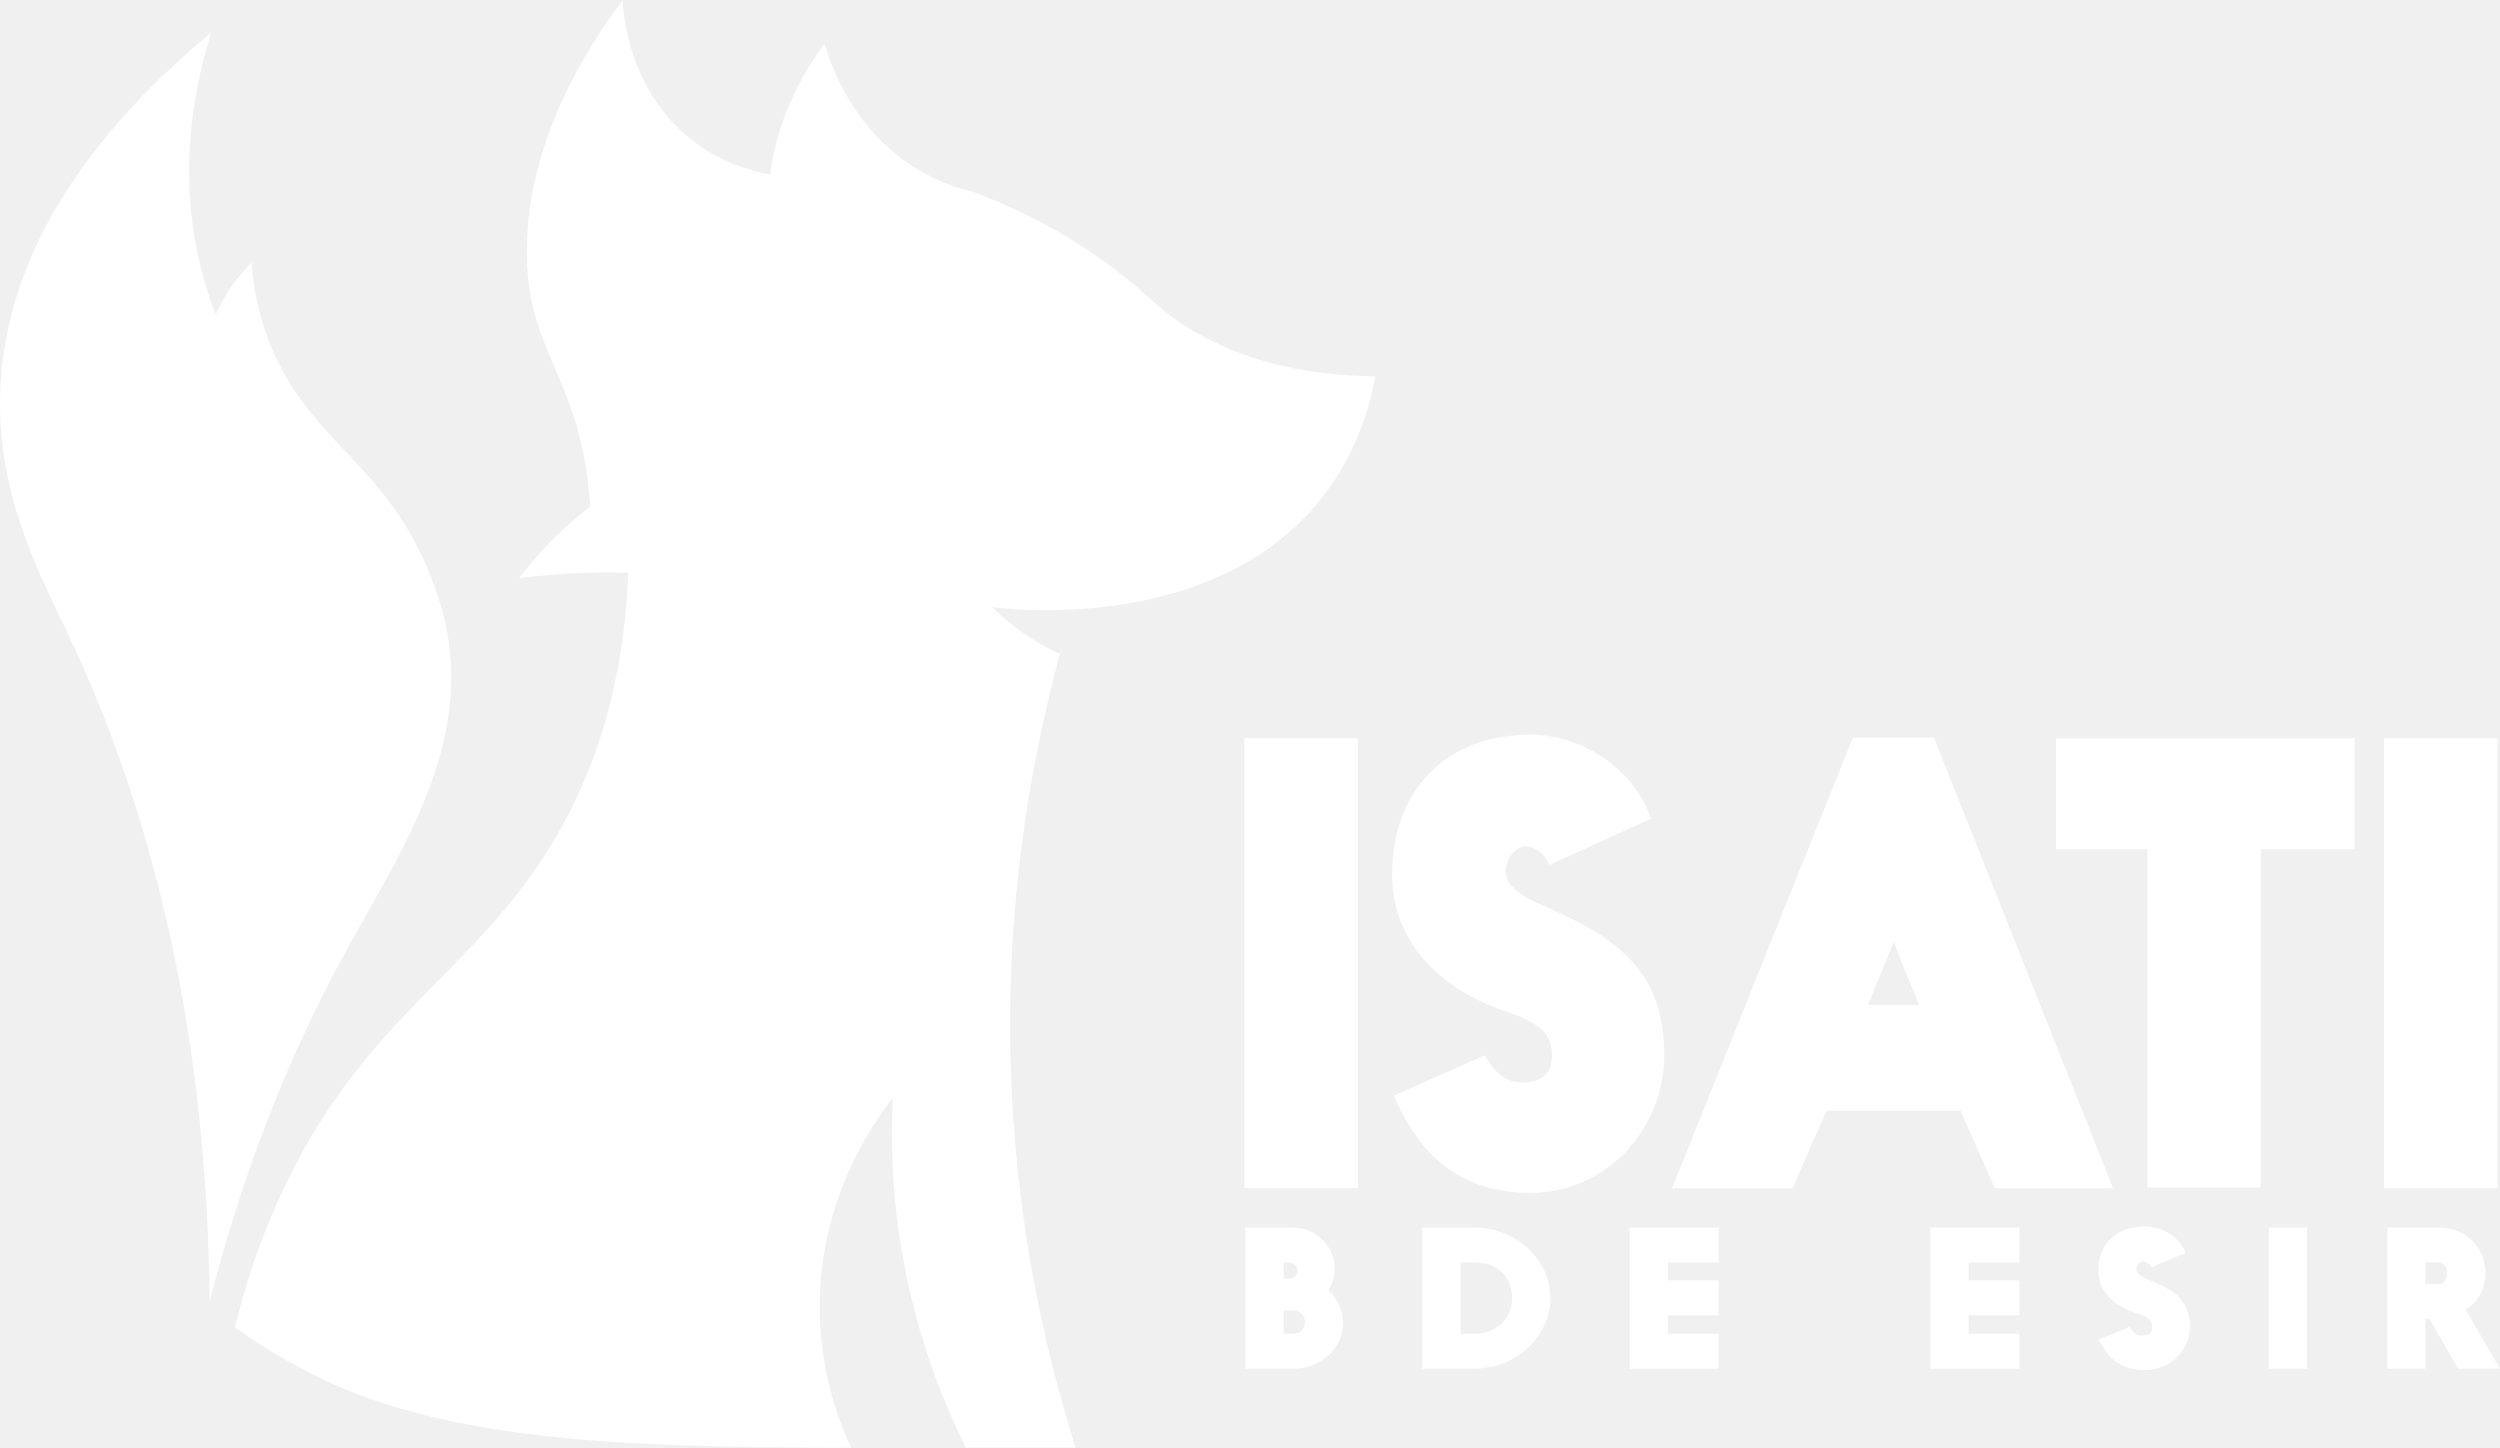
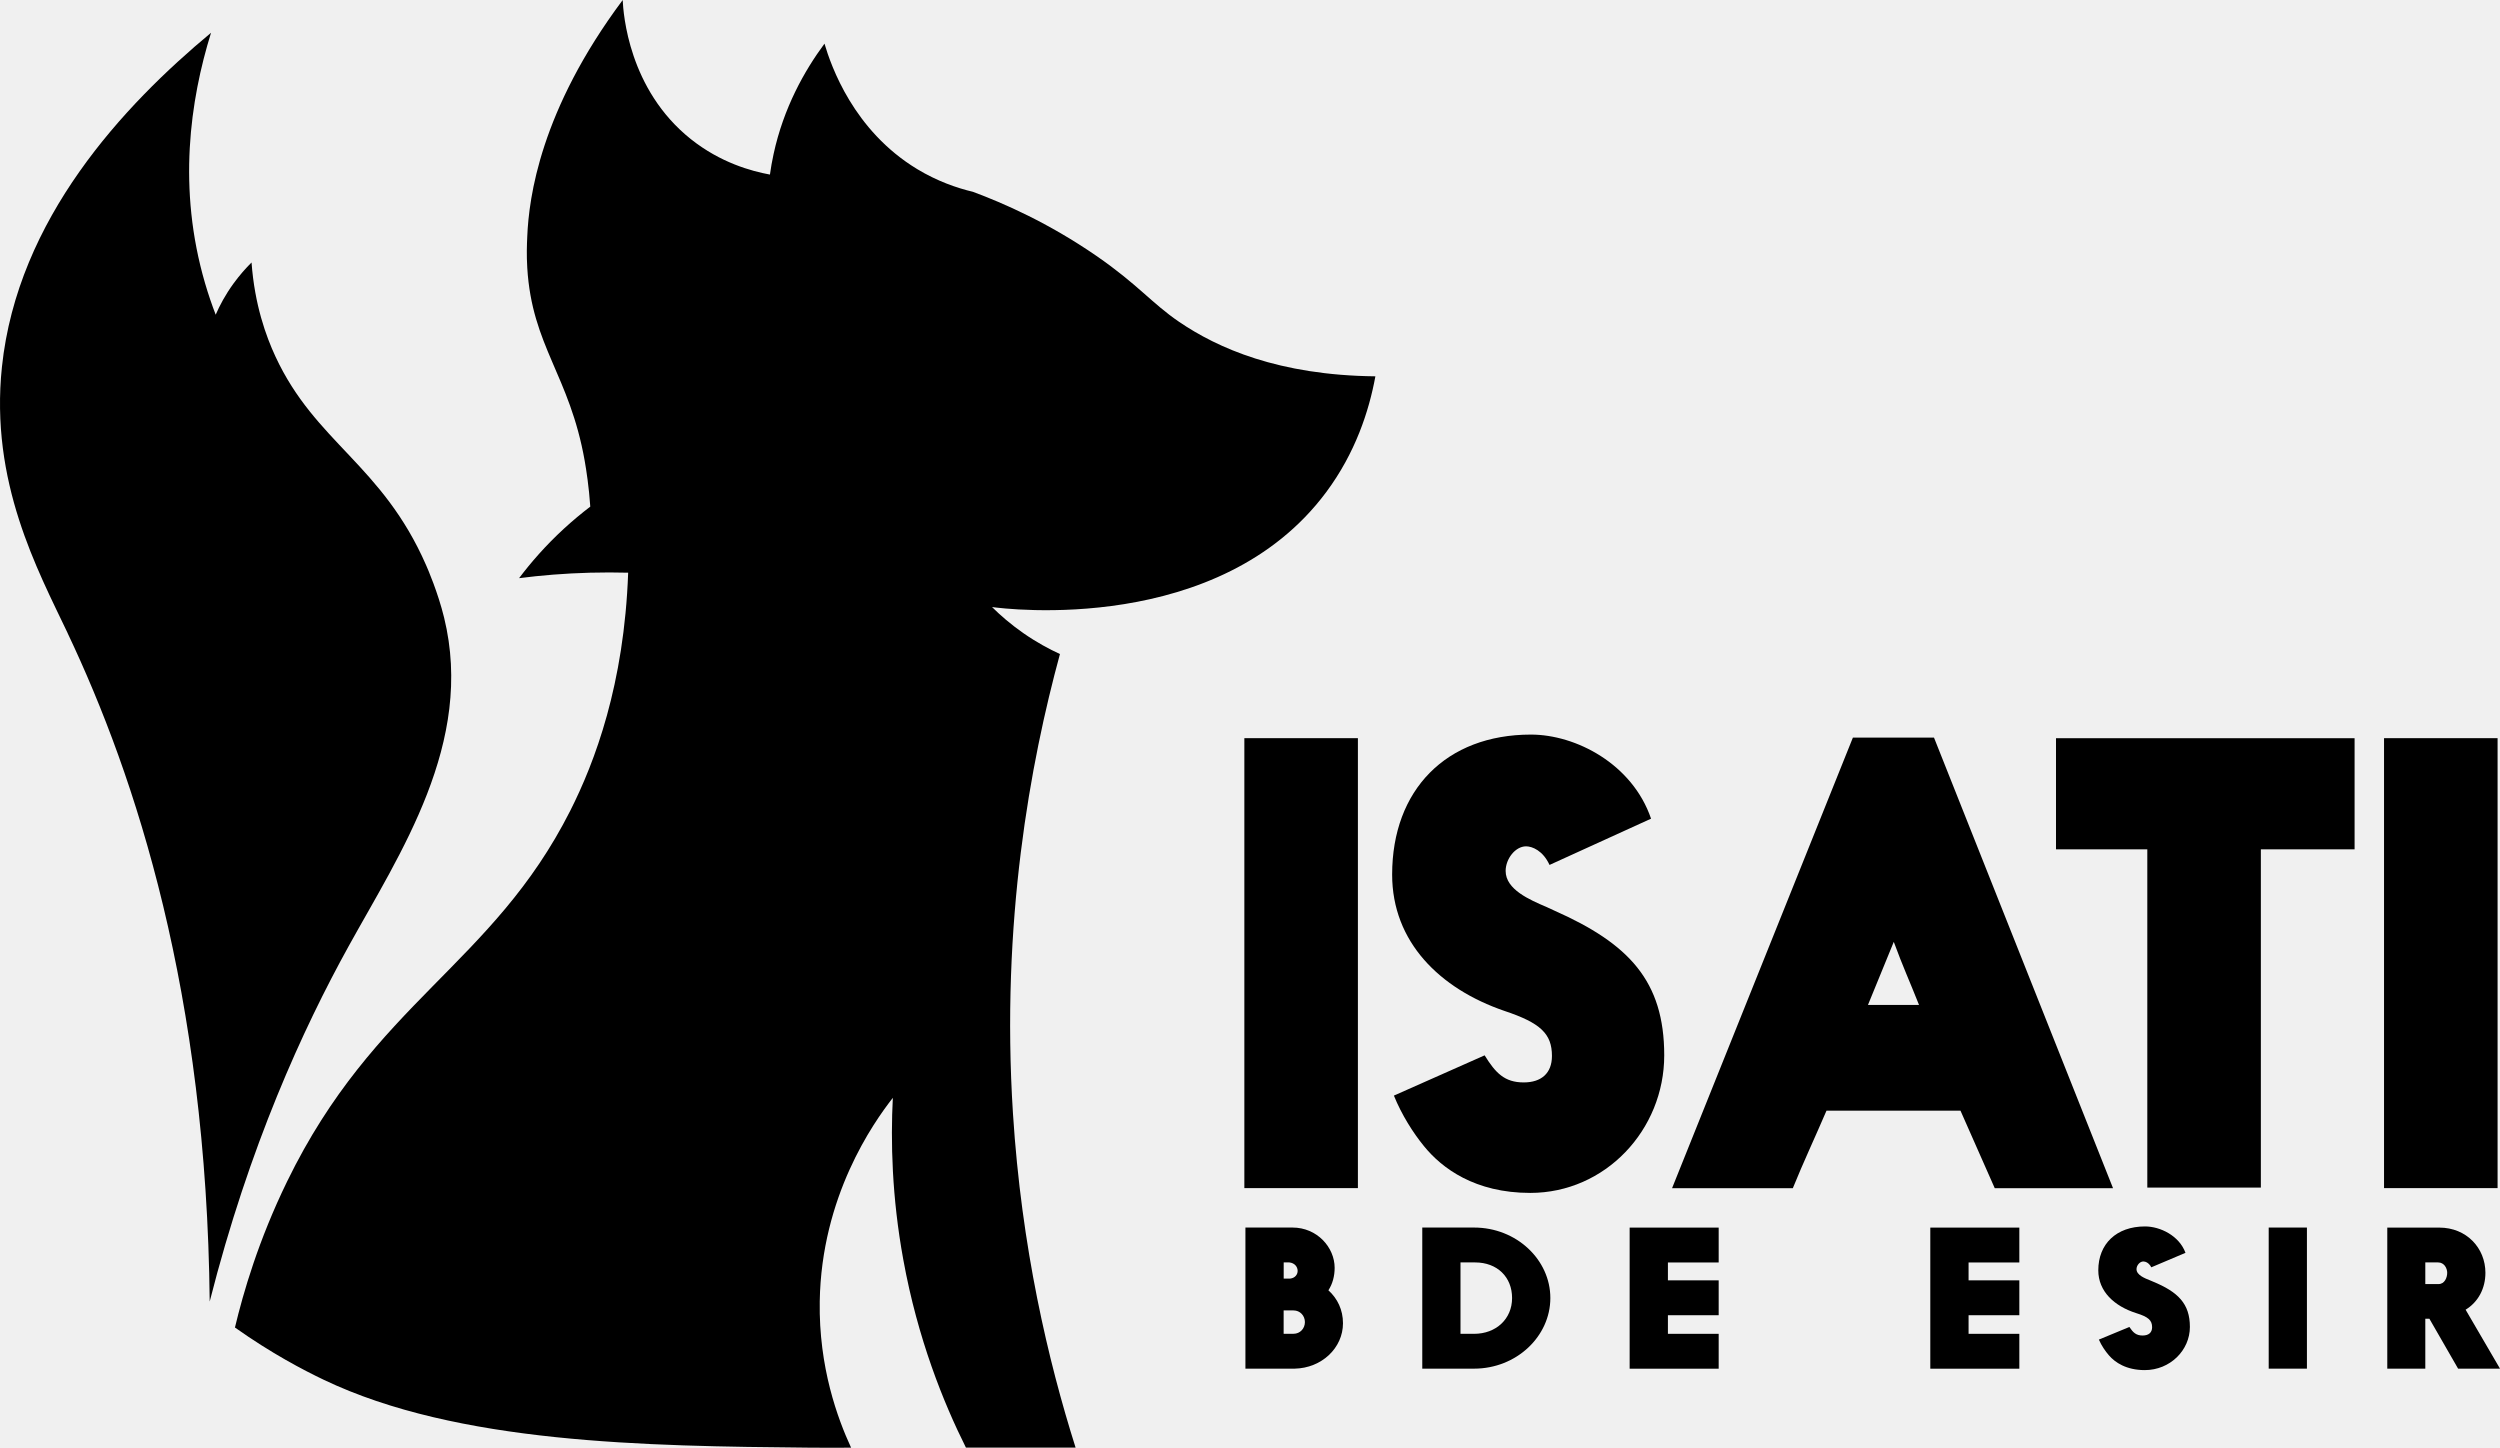
<svg xmlns="http://www.w3.org/2000/svg" id="Calque_2" viewBox="0 0 516.11 298.88">
  <g id="Calque_1-2" data-name="Calque_1">
    <g>
-       <path d="M13.97,130.71C7.73,117.58-2.1,99.52.4,75.74,3.61,45.16,25.52,21.76,43.57,6.76c-4.33,13.95-6.97,32.14-1.23,51.74.65,2.23,1.39,4.39,2.19,6.47.81-1.88,1.98-4.11,3.7-6.47,1.24-1.7,2.51-3.13,3.7-4.31.64,8.77,3,15.24,4.93,19.4,8.25,17.79,22.03,22.31,31.12,43.12.31.7,2.41,5.52,3.7,10.78,6.33,25.85-9.12,48.67-19.74,67.91-9.34,16.92-20.46,41.05-28.65,73.3-.64-63.67-15.2-108.19-29.32-137.97Z" fill="#fff" />
-       <path d="M48.5,274.07c1.72-7.2,4.85-18.01,10.78-30.18,18.02-36.98,42.37-44.69,58.45-76.53,5.06-10.02,11.13-26.03,11.95-49.13-2.53-.07-5.16-.07-7.88,0-5.24.14-10.13.55-14.64,1.13,2.41-3.2,5.45-6.71,9.24-10.2,1.86-1.71,3.7-3.23,5.46-4.57-.29-4.16-.8-7.44-1.15-9.44-3.12-17.7-10.89-23.67-11.86-39.88-.16-2.69-.08-4.64,0-6.47.34-8.01,2.67-25.99,19.7-48.79.14,2.8,1.2,18.45,14.07,28.71,6.13,4.88,12.52,6.62,16.33,7.32.19-1.37.43-2.78.75-4.23,2.07-9.56,6.35-17.17,10.51-22.8,1.36,4.59,5.97,17.93,19.14,25.9,4.13,2.49,8.15,3.89,11.51,4.69,6.29,2.34,15.53,6.36,25.52,13.25,8.52,5.88,11.41,9.76,17.02,13.58,7.95,5.41,20.53,11.05,40.54,11.26-1.32,7.22-4.15,15.84-10.16,23.92-22.04,29.61-66.16,24.11-68.98,23.71,1.69,1.68,3.83,3.55,6.47,5.39,2.73,1.9,5.32,3.29,7.55,4.31-6.1,22.39-12.22,55.25-9.7,94.85,1.76,27.67,7.26,51.05,12.93,68.98h-22.64c-4.64-9.29-9.95-22.42-12.93-38.8-2.37-12.98-2.62-24.43-2.16-33.41-4.09,5.24-14.74,20.36-15.09,42.04-.22,13.6,3.71,24.22,6.47,30.18-1.69.02-4.77.04-8.62,0-33.85-.32-72.62-.82-100.24-14.01-4.21-2.01-10.76-5.43-18.32-10.78Z" fill="#fff" />
+       <path d="M13.97,130.71C7.73,117.58-2.1,99.52.4,75.74,3.61,45.16,25.52,21.76,43.57,6.76c-4.33,13.95-6.97,32.14-1.23,51.74.65,2.23,1.39,4.39,2.19,6.47.81-1.88,1.98-4.11,3.7-6.47,1.24-1.7,2.51-3.13,3.7-4.31.64,8.77,3,15.24,4.93,19.4,8.25,17.79,22.03,22.31,31.12,43.12.31.7,2.41,5.52,3.7,10.78,6.33,25.85-9.12,48.67-19.74,67.91-9.34,16.92-20.46,41.05-28.65,73.3-.64-63.67-15.2-108.19-29.32-137.97Z" fill="currentColor" />
+       <path d="M48.5,274.07c1.72-7.2,4.85-18.01,10.78-30.18,18.02-36.98,42.37-44.69,58.45-76.53,5.06-10.02,11.13-26.03,11.95-49.13-2.53-.07-5.16-.07-7.88,0-5.24.14-10.13.55-14.64,1.13,2.41-3.2,5.45-6.71,9.24-10.2,1.86-1.71,3.7-3.23,5.46-4.57-.29-4.16-.8-7.44-1.15-9.44-3.12-17.7-10.89-23.67-11.86-39.88-.16-2.69-.08-4.64,0-6.47.34-8.01,2.67-25.99,19.7-48.79.14,2.8,1.2,18.45,14.07,28.71,6.13,4.88,12.52,6.62,16.33,7.32.19-1.37.43-2.78.75-4.23,2.07-9.56,6.35-17.17,10.51-22.8,1.36,4.59,5.97,17.93,19.14,25.9,4.13,2.49,8.15,3.89,11.51,4.69,6.29,2.34,15.53,6.36,25.52,13.25,8.52,5.88,11.41,9.76,17.02,13.58,7.95,5.41,20.53,11.05,40.54,11.26-1.32,7.22-4.15,15.84-10.16,23.92-22.04,29.61-66.16,24.11-68.98,23.71,1.69,1.68,3.83,3.55,6.47,5.39,2.73,1.9,5.32,3.29,7.55,4.31-6.1,22.39-12.22,55.25-9.7,94.85,1.76,27.67,7.26,51.05,12.93,68.98h-22.64c-4.64-9.29-9.95-22.42-12.93-38.8-2.37-12.98-2.62-24.43-2.16-33.41-4.09,5.24-14.74,20.36-15.09,42.04-.22,13.6,3.71,24.22,6.47,30.18-1.69.02-4.77.04-8.62,0-33.85-.32-72.62-.82-100.24-14.01-4.21-2.01-10.76-5.43-18.32-10.78Z" fill="currentColor" />
    </g>
    <g>
      <g>
-         <path d="M280.33,152.39v92.89h-23.44v-92.89h23.44Z" fill="#fff" />
-         <path d="M306.5,217.88c2.23,3.6,4.09,5.58,8.06,5.58,3.6,0,5.83-1.86,5.83-5.46,0-4.59-2.36-6.82-9.8-9.3-13.39-4.59-23.19-14.26-23.19-28.15,0-17.49,11.16-28.9,28.65-28.9,9.3,0,20.96,6.08,24.8,17.36l-20.96,9.55c-1.36-2.98-3.6-3.84-4.84-3.84-2.23,0-4.22,2.6-4.22,5.08,0,3.84,4.96,5.95,8.43,7.44l1.61.74c15.38,6.82,22.7,14.51,22.7,29.89s-12.15,28.4-27.66,28.4c-11.41,0-18.23-5.08-21.95-9.67-2.23-2.73-4.59-6.45-6.2-10.42l18.73-8.31Z" fill="#fff" />
-         <path d="M411.8,245.29l-7.07-16h-27.66c-2.23,5.21-4.84,10.79-6.95,16h-24.93l37.33-93.02h16.74l36.96,93.02h-24.43ZM385.63,207.46h10.54c-1.86-4.71-3.35-7.94-5.21-13.02l-5.33,13.02Z" fill="#fff" />
-         <path d="M443.3,175.34h-18.85v-22.94h61.64v22.94h-19.35v69.83h-23.44v-69.83Z" fill="#fff" />
-         <path d="M515.61,152.39v92.89h-23.44v-92.89h23.44Z" fill="#fff" />
+         <path d="M280.33,152.39v92.89h-23.44v-92.89h23.44Z" fill="currentColor" />
+         <path d="M306.5,217.88c2.23,3.6,4.09,5.58,8.06,5.58,3.6,0,5.83-1.86,5.83-5.46,0-4.59-2.36-6.82-9.8-9.3-13.39-4.59-23.19-14.26-23.19-28.15,0-17.49,11.16-28.9,28.65-28.9,9.3,0,20.96,6.08,24.8,17.36l-20.96,9.55c-1.36-2.98-3.6-3.84-4.84-3.84-2.23,0-4.22,2.6-4.22,5.08,0,3.84,4.96,5.95,8.43,7.44l1.61.74c15.38,6.82,22.7,14.51,22.7,29.89s-12.15,28.4-27.66,28.4c-11.41,0-18.23-5.08-21.95-9.67-2.23-2.73-4.59-6.45-6.2-10.42l18.73-8.31Z" fill="currentColor" />
+         <path d="M411.8,245.29l-7.07-16h-27.66c-2.23,5.21-4.84,10.79-6.95,16h-24.93l37.33-93.02h16.74l36.96,93.02h-24.43ZM385.63,207.46h10.54c-1.86-4.71-3.35-7.94-5.21-13.02l-5.33,13.02Z" fill="currentColor" />
+         <path d="M443.3,175.34h-18.85v-22.94h61.64v22.94h-19.35v69.83h-23.44v-69.83Z" fill="currentColor" />
+         <path d="M515.61,152.39v92.89h-23.44v-92.89h23.44Z" fill="currentColor" />
      </g>
      <g>
-         <path d="M257.11,282.55v-29.13h9.73c5.05,0,8.69,4.08,8.69,8.32,0,1.67-.42,3.31-1.29,4.63,1.88,1.71,3.01,4.04,3.01,6.81,0,5.09-4.39,9.26-9.98,9.37h-10.15ZM266.34,263.96c1.04-.12,1.55-.86,1.55-1.59,0-.82-.59-1.63-1.71-1.75h-1.17v3.34h1.34ZM265,270.53v4.82h2.05c1.34,0,2.34-1.09,2.34-2.41s-1-2.41-2.34-2.41h-2.05Z" fill="#fff" />
-         <path d="M293.62,253.42h10.69c8.77,0,15.75,6.65,15.75,14.55s-6.98,14.58-15.75,14.58h-10.69v-29.13ZM301.51,260.62v14.74h2.8c4.55,0,7.85-3.07,7.85-7.39s-3.05-7.35-7.64-7.35h-3.01Z" fill="#fff" />
-         <path d="M344.33,271.51v3.85h10.48v7.2h-18.38v-29.13h18.38v7.2h-10.48v3.69h10.48v7.2h-10.48Z" fill="#fff" />
-         <path d="M406.4,271.51v3.85h10.48v7.2h-18.38v-29.13h18.38v7.2h-10.48v3.69h10.48v7.2h-10.48Z" fill="#fff" />
-         <path d="M439.61,273.96c.75,1.13,1.38,1.75,2.72,1.75,1.21,0,1.96-.58,1.96-1.71,0-1.44-.79-2.14-3.3-2.92-4.51-1.44-7.81-4.47-7.81-8.83,0-5.48,3.76-9.06,9.65-9.06,3.13,0,7.06,1.91,8.35,5.45l-7.06,2.99c-.46-.93-1.21-1.21-1.63-1.21-.75,0-1.42.82-1.42,1.59,0,1.21,1.67,1.87,2.84,2.33l.54.23c5.18,2.14,7.64,4.55,7.64,9.37s-4.09,8.91-9.31,8.91c-3.84,0-6.14-1.59-7.39-3.03-.75-.86-1.55-2.02-2.09-3.27l6.31-2.61Z" fill="#fff" />
-         <path d="M476.25,253.42v29.13h-7.89v-29.13h7.89Z" fill="#fff" />
-         <path d="M501.53,272.25h-.84v10.31h-7.85v-29.13h10.74c5.64,0,9.52,4.24,9.52,9.33,0,3.15-1.42,5.99-4.09,7.62l7.1,12.17h-8.65l-5.93-10.31ZM500.69,260.62v4.47h2.72c1.29,0,1.8-1.36,1.8-2.33,0-.89-.59-2.14-1.88-2.14h-2.63Z" fill="#fff" />
+         <path d="M257.11,282.55v-29.13h9.73c5.05,0,8.69,4.08,8.69,8.32,0,1.67-.42,3.31-1.29,4.63,1.88,1.71,3.01,4.04,3.01,6.81,0,5.09-4.39,9.26-9.98,9.37h-10.15ZM266.34,263.96c1.04-.12,1.55-.86,1.55-1.59,0-.82-.59-1.63-1.71-1.75h-1.17v3.34h1.34ZM265,270.53v4.82h2.05c1.34,0,2.34-1.09,2.34-2.41s-1-2.41-2.34-2.41h-2.05Z" fill="currentColor" />
+         <path d="M293.62,253.42h10.69c8.77,0,15.75,6.65,15.75,14.55s-6.98,14.58-15.75,14.58h-10.69v-29.13ZM301.51,260.62v14.74h2.8c4.55,0,7.85-3.07,7.85-7.39s-3.05-7.35-7.64-7.35h-3.01Z" fill="currentColor" />
+         <path d="M344.33,271.51v3.85h10.48v7.2h-18.38v-29.13h18.38v7.2h-10.48v3.69h10.48v7.2h-10.48Z" fill="currentColor" />
+         <path d="M406.4,271.51v3.85h10.48v7.2h-18.38v-29.13h18.38v7.2h-10.48v3.69h10.48v7.2h-10.48Z" fill="currentColor" />
+         <path d="M439.61,273.96c.75,1.13,1.38,1.75,2.72,1.75,1.21,0,1.96-.58,1.96-1.71,0-1.44-.79-2.14-3.3-2.92-4.51-1.44-7.81-4.47-7.81-8.83,0-5.48,3.76-9.06,9.65-9.06,3.13,0,7.06,1.91,8.35,5.45l-7.06,2.99c-.46-.93-1.21-1.21-1.63-1.21-.75,0-1.42.82-1.42,1.59,0,1.21,1.67,1.87,2.84,2.33l.54.23c5.18,2.14,7.64,4.55,7.64,9.37s-4.09,8.91-9.31,8.91c-3.84,0-6.14-1.59-7.39-3.03-.75-.86-1.55-2.02-2.09-3.27l6.31-2.61Z" fill="currentColor" />
+         <path d="M476.25,253.42v29.13h-7.89v-29.13h7.89Z" fill="currentColor" />
+         <path d="M501.53,272.25h-.84v10.31h-7.85v-29.13h10.74c5.64,0,9.52,4.24,9.52,9.33,0,3.15-1.42,5.99-4.09,7.62l7.1,12.17h-8.65l-5.93-10.31ZM500.69,260.62v4.47h2.72c1.29,0,1.8-1.36,1.8-2.33,0-.89-.59-2.14-1.88-2.14h-2.63Z" fill="currentColor" />
      </g>
    </g>
  </g>
</svg>
